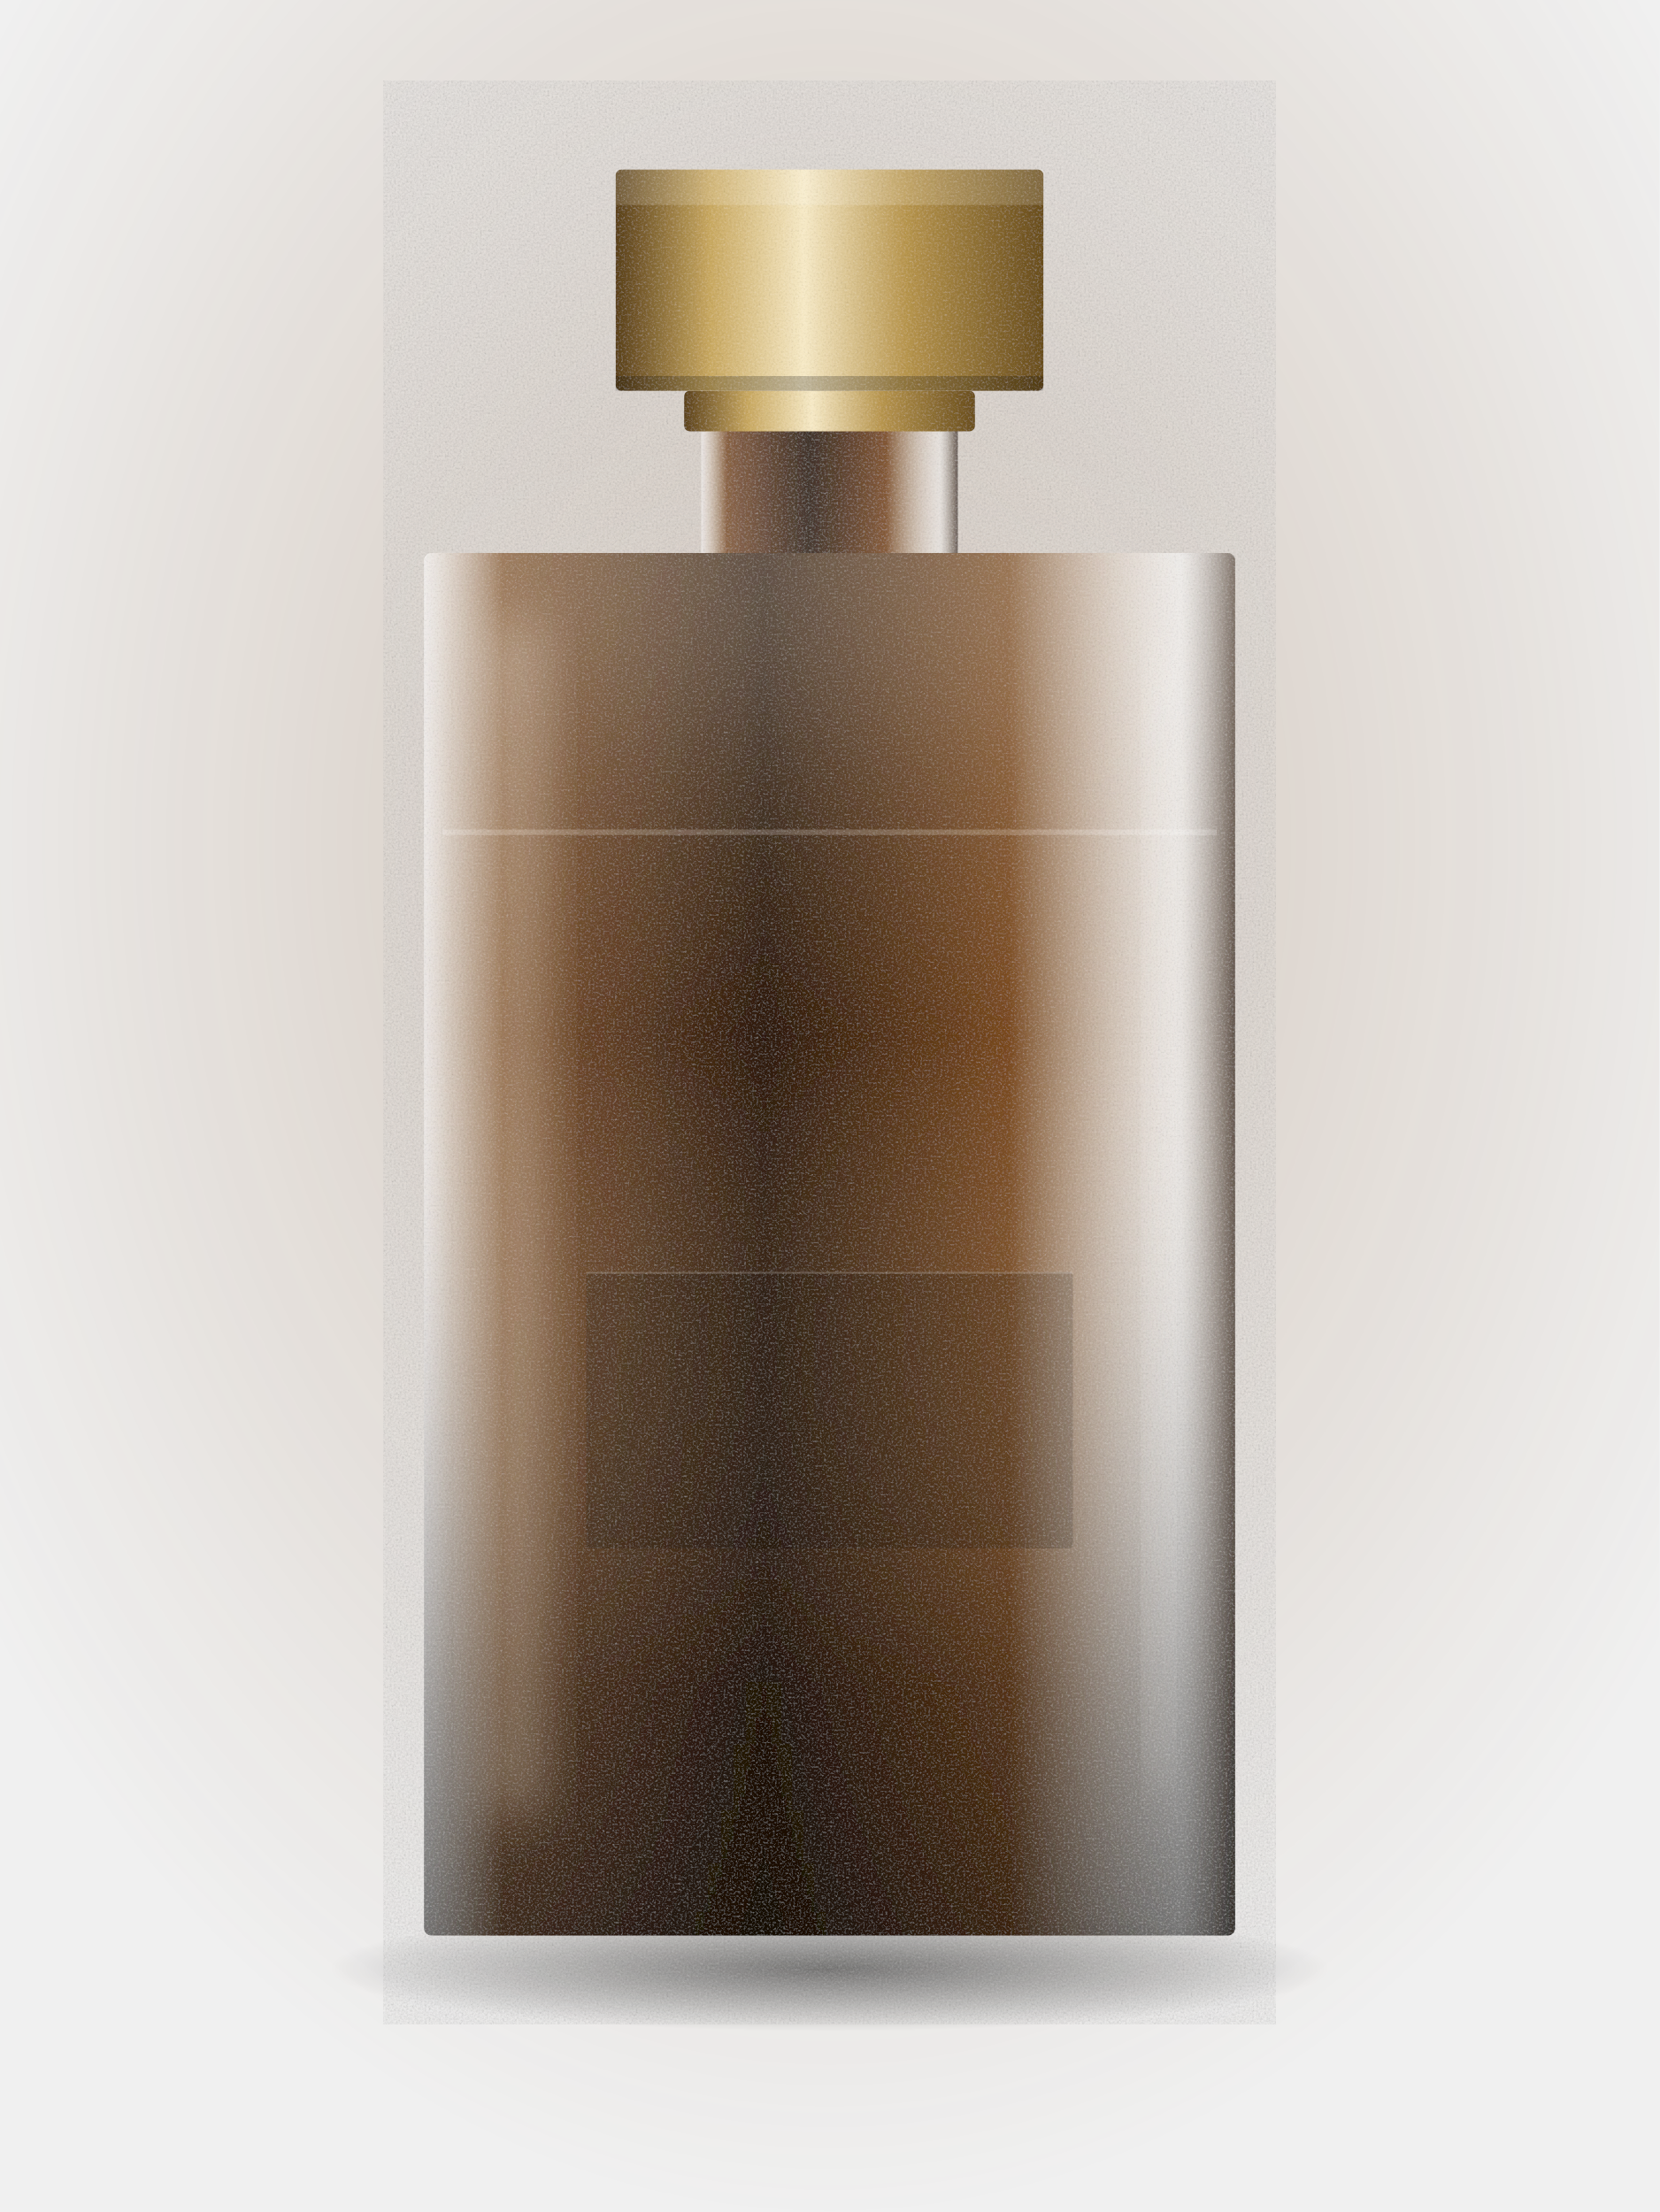
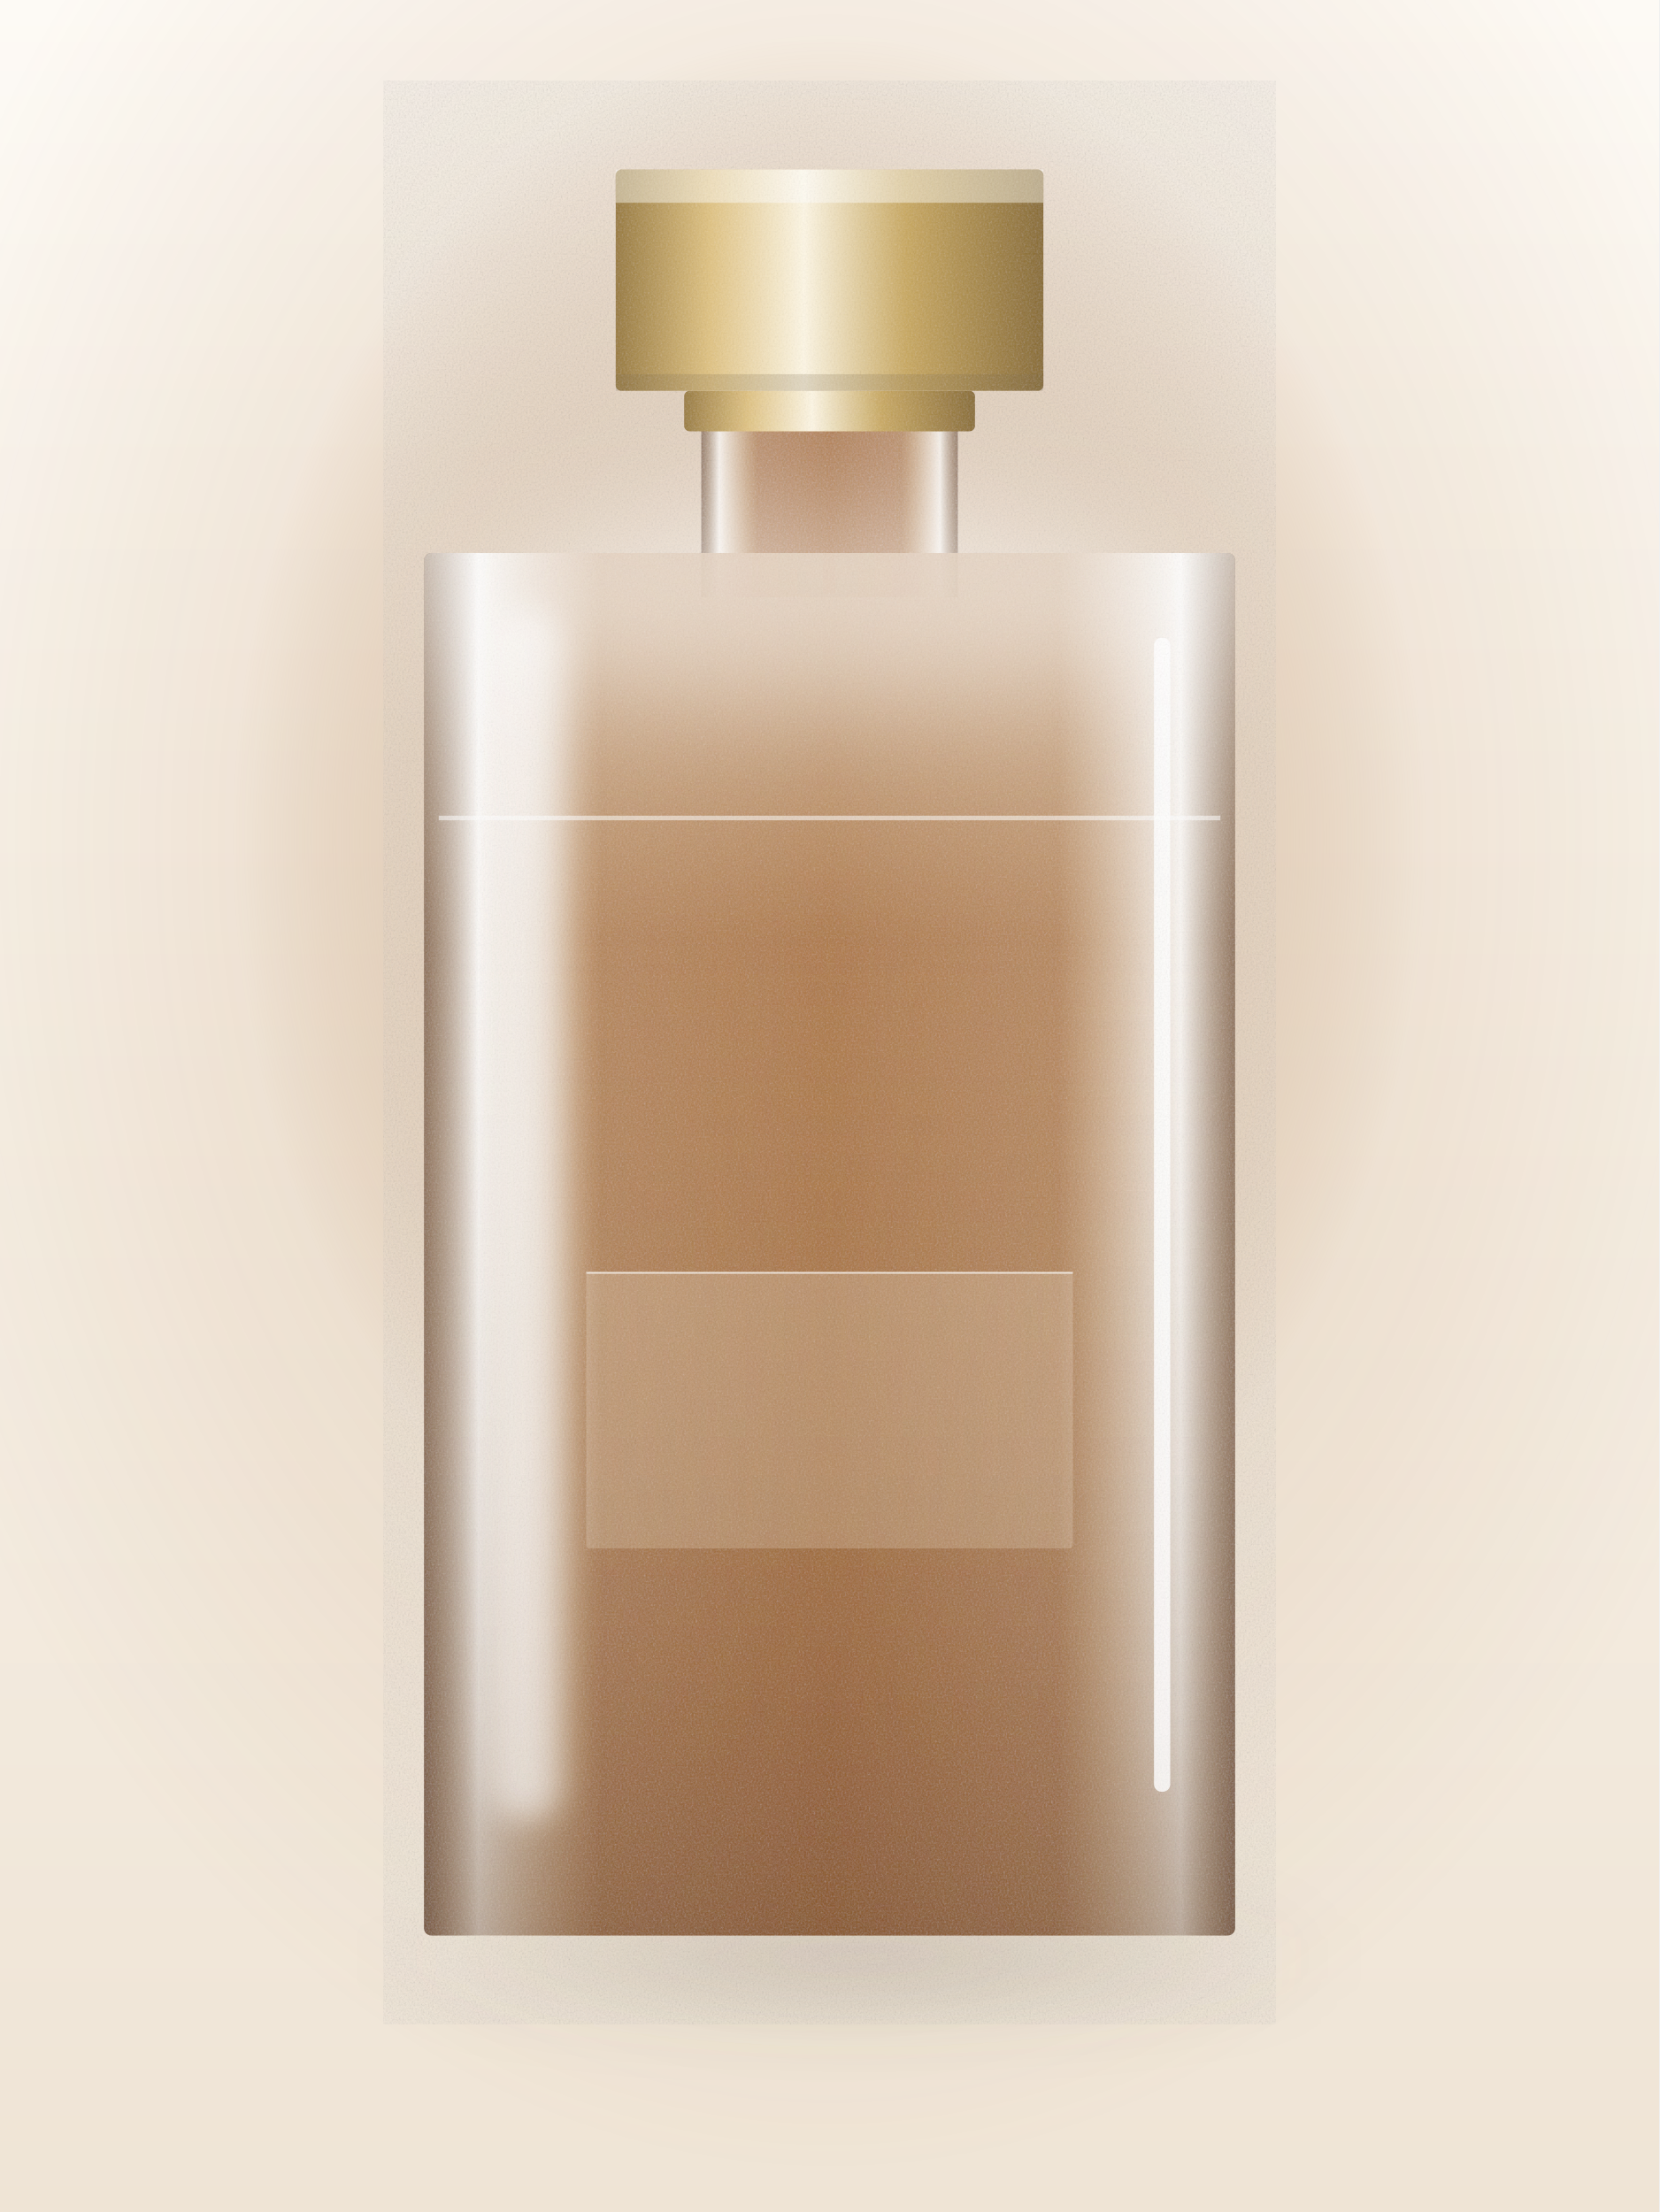
<svg xmlns="http://www.w3.org/2000/svg" viewBox="0 0 900 1200" width="900" height="1200" fill="none">
  <defs>
+     <linearGradient id="pg" x1="0" y1="0" x2="0" y2="1">
+       <stop offset="0" stop-color="#fdfaf5" />
+       <stop offset="1" stop-color="#efe4d5" />
+     </linearGradient>
+     <radialGradient id="key" cx=".5" cy=".38" r=".6">
+       <stop offset="0" stop-color="#ffffff" stop-opacity=".95" />
+       <stop offset=".6" stop-color="#a4682e" stop-opacity=".10" />
+       <stop offset="1" stop-color="#a4682e" stop-opacity="0" />
+     </radialGradient>
    <filter id="fg" x="-5%" y="-5%" width="110%" height="110%">
-       <feTurbulence type="fractalNoise" baseFrequency="0.9" numOctaves="4" seed="14" result="n" />
+       <feTurbulence type="fractalNoise" baseFrequency="1" numOctaves="4" seed="26" result="n" />
      <feColorMatrix in="n" type="saturate" values="0" result="d" />
      <feComponentTransfer in="d" result="g">
-         <feFuncA type="linear" slope="0.4" />
+         <feFuncA type="linear" slope="0.26" />
      </feComponentTransfer>
-       <feBlend in="SourceGraphic" in2="g" mode="overlay" />
+       <feBlend in="SourceGraphic" in2="g" mode="soft-light" />
    </filter>
-     <filter id="blurA" x="-50%" y="-50%" width="200%" height="200%">
-       <feGaussianBlur stdDeviation="38" />
+     <filter id="bA" x="-60%" y="-60%" width="220%" height="220%">
+       <feGaussianBlur stdDeviation="30" />
    </filter>
-     <filter id="blurB" x="-50%" y="-50%" width="200%" height="200%">
-       <feGaussianBlur stdDeviation="14" />
+     <filter id="bB" x="-60%" y="-60%" width="220%" height="220%">
+       <feGaussianBlur stdDeviation="9" />
+     </filter>
+     <filter id="bS" x="-60%" y="-60%" width="220%" height="220%">
+       <feGaussianBlur stdDeviation="22" />
    </filter>
    <linearGradient id="glass" x1="0" y1="0" x2="1" y2="0">
-       <stop offset="0" stop-color="#ffffff" stop-opacity=".50" />
-       <stop offset=".10" stop-color="#7a4a1e" stop-opacity=".92" />
-       <stop offset=".42" stop-color="#2e1908" />
-       <stop offset=".72" stop-color="#7a4a1e" />
-       <stop offset=".93" stop-color="#ffffff" stop-opacity=".38" />
-       <stop offset="1" stop-color="#2e1908" stop-opacity=".8" />
+       <stop offset="0" stop-color="#5e3614" stop-opacity=".72" />
+       <stop offset=".07" stop-color="#ffffff" stop-opacity=".82" />
+       <stop offset=".22" stop-color="#a4682e" stop-opacity=".78" />
+       <stop offset=".5" stop-color="#a4682e" stop-opacity=".92" />
+       <stop offset=".78" stop-color="#a4682e" stop-opacity=".76" />
+       <stop offset=".93" stop-color="#ffffff" stop-opacity=".78" />
+       <stop offset="1" stop-color="#5e3614" stop-opacity=".70" />
    </linearGradient>
    <linearGradient id="depth" x1="0" y1="0" x2="0" y2="1">
-       <stop offset="0" stop-color="#ffffff" stop-opacity=".22" />
-       <stop offset=".35" stop-color="#ffffff" stop-opacity="0" />
-       <stop offset=".82" stop-color="#000000" stop-opacity=".30" />
-       <stop offset="1" stop-color="#000000" stop-opacity=".52" />
+       <stop offset="0" stop-color="#ffffff" stop-opacity=".55" />
+       <stop offset=".28" stop-color="#ffffff" stop-opacity=".06" />
+       <stop offset=".84" stop-color="#5e3614" stop-opacity=".22" />
+       <stop offset="1" stop-color="#5e3614" stop-opacity=".40" />
    </linearGradient>
    <linearGradient id="metal" x1="0" y1="0" x2="1" y2="0">
-       <stop offset="0" stop-color="#5c421a" />
-       <stop offset=".22" stop-color="#c9a961" />
-       <stop offset=".44" stop-color="#f6e9c6" />
-       <stop offset=".68" stop-color="#b8964e" />
-       <stop offset="1" stop-color="#6b4f1d" />
+       <stop offset="0" stop-color="#9a7c3e" />
+       <stop offset=".22" stop-color="#e0c383" />
+       <stop offset=".44" stop-color="#fdf6e4" />
+       <stop offset=".68" stop-color="#c9a961" />
+       <stop offset="1" stop-color="#8a6d33" />
    </linearGradient>
-     <radialGradient id="floor" cx=".5" cy=".5" r=".5">
-       <stop offset="0" stop-color="#000" stop-opacity=".55" />
-       <stop offset="1" stop-color="#000" stop-opacity="0" />
-     </radialGradient>
-     <radialGradient id="amb" cx=".5" cy=".38" r=".62">
-       <stop offset="0" stop-color="#7a4a1e" stop-opacity=".26" />
-       <stop offset="1" stop-color="#7a4a1e" stop-opacity="0" />
+     <radialGradient id="shadow" cx=".5" cy=".5" r=".5">
+       <stop offset="0" stop-color="#6d6250" stop-opacity=".38" />
+       <stop offset="1" stop-color="#6d6250" stop-opacity="0" />
    </radialGradient>
  </defs>
-   <rect width="900" height="1200" fill="url(#amb)" />
-   <ellipse cx="450" cy="1068" rx="272.8" ry="34" fill="url(#floor)" />
+   <rect width="900" height="1200" fill="url(#pg)" />
+   <rect width="900" height="1200" fill="url(#key)" />
+   <ellipse cx="466" cy="1062" rx="264" ry="30" fill="url(#shadow)" filter="url(#bS)" />
  <g filter="url(#fg)">
-     <rect x="380.4" y="228" width="139.2" height="96" fill="url(#glass)" opacity=".9" />
+     <rect x="380.4" y="228" width="139.2" height="96" fill="url(#glass)" opacity=".82" />
    <rect x="230" y="300" width="440" height="750" rx="4" fill="url(#glass)" />
    <rect x="230" y="300" width="440" height="750" rx="4" fill="url(#depth)" />
-     <rect x="240" y="450" width="420" height="3" fill="#ffffff" opacity=".20" />
-     <rect x="263" y="334" width="33" height="654" rx="16.28" fill="#fff" opacity=".30" filter="url(#blurB)" />
-     <rect x="623.8" y="352" width="9.68" height="618" rx="4" fill="#fff" opacity=".55" filter="url(#blurB)" />
-     <rect x="318" y="690" width="264" height="150" rx="2" fill="#000" opacity=".14" />
-     <rect x="318" y="690" width="264" height="1" fill="#fff" opacity=".22" />
+     <rect x="238" y="442.5" width="424" height="2.5" fill="#ffffff" opacity=".55" />
+     <rect x="267.4" y="330" width="37.4" height="658" rx="18.48" fill="#fff" opacity=".62" filter="url(#bB)" />
+     <rect x="626" y="346" width="8.8" height="626" rx="4" fill="#fff" opacity=".85" />
+     <rect x="318" y="690" width="264" height="150" rx="2" fill="#ffffff" opacity=".2" />
+     <rect x="318" y="690" width="264" height="1" fill="#ffffff" opacity=".7" />
    <rect x="371.12" y="212" width="157.76" height="22" rx="3" fill="url(#metal)" />
    <rect x="334" y="92" width="232" height="120" rx="3" fill="url(#metal)" />
-     <rect x="334" y="92" width="232" height="19.2" fill="#fff" opacity=".16" />
-     <rect x="334" y="204" width="232" height="8" fill="#000" opacity=".22" />
+     <rect x="334" y="92" width="232" height="18" fill="#fff" opacity=".45" />
+     <rect x="334" y="203" width="232" height="9" fill="#7a6a4a" opacity=".22" />
  </g>
-   <ellipse cx="450" cy="340" rx="220" ry="60" fill="#fff" opacity=".07" filter="url(#blurA)" />
+   <ellipse cx="450" cy="330" rx="202.4" ry="52" fill="#fff" opacity=".38" filter="url(#bA)" />
</svg>
